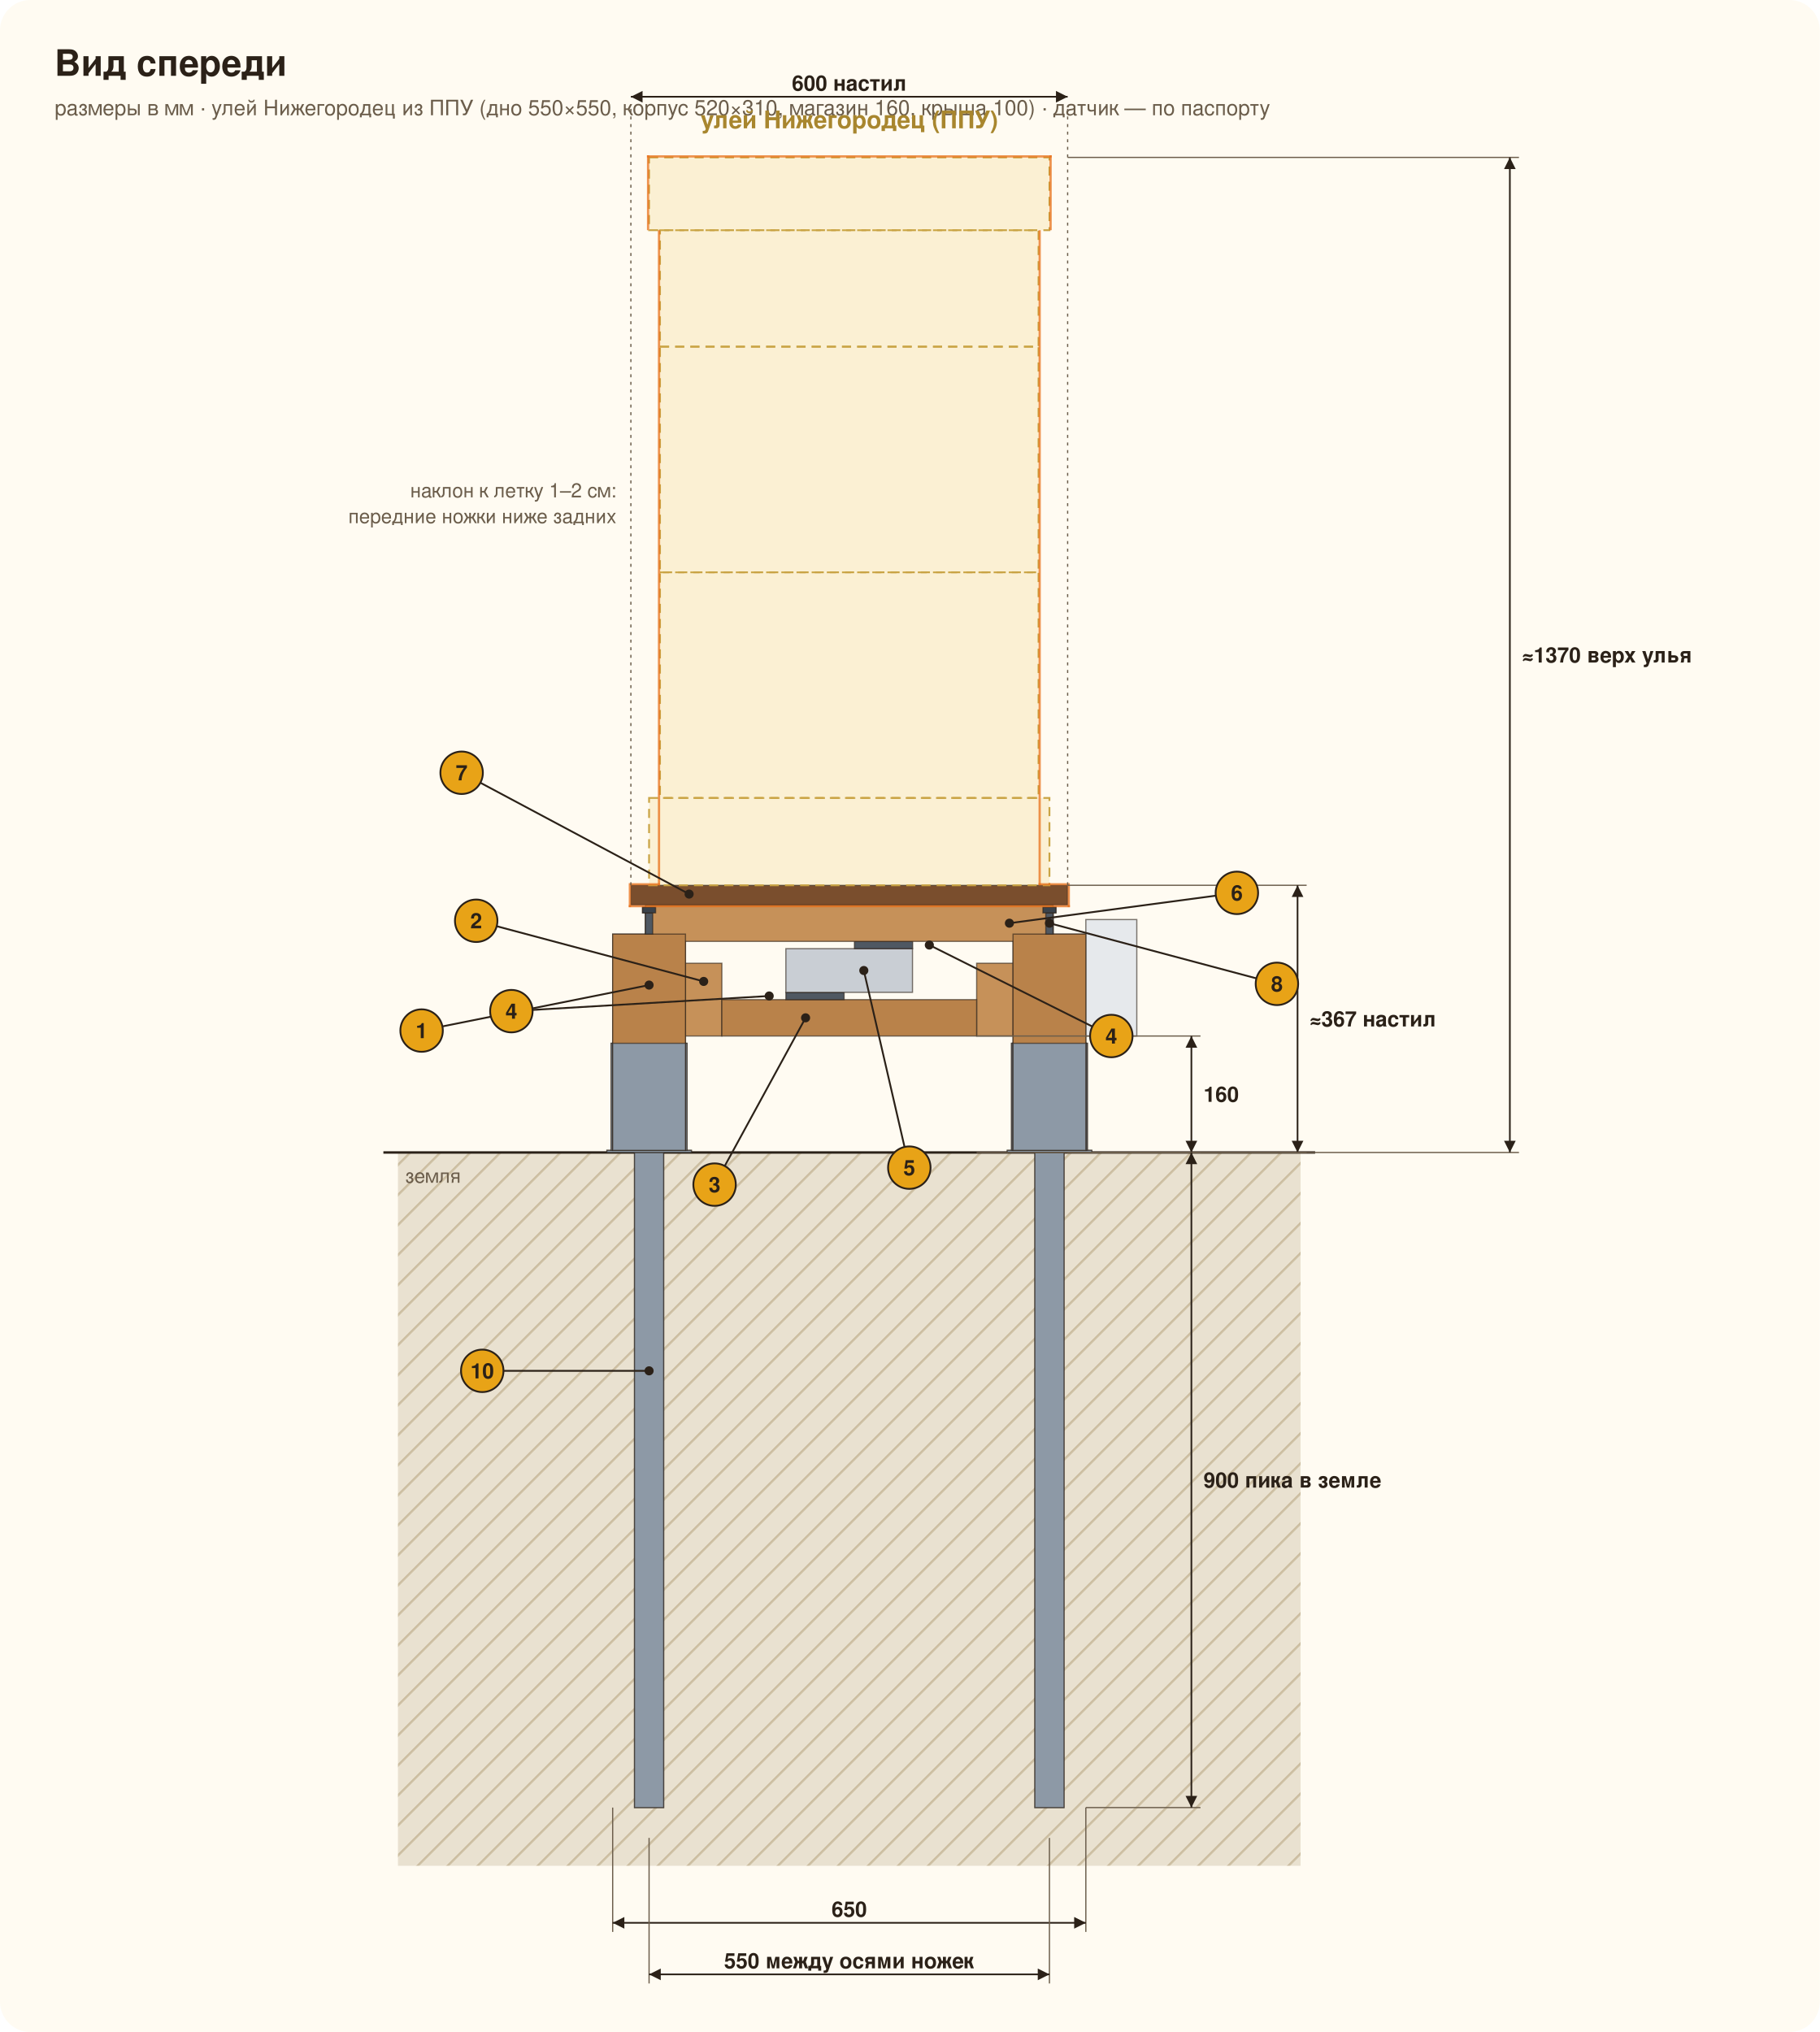
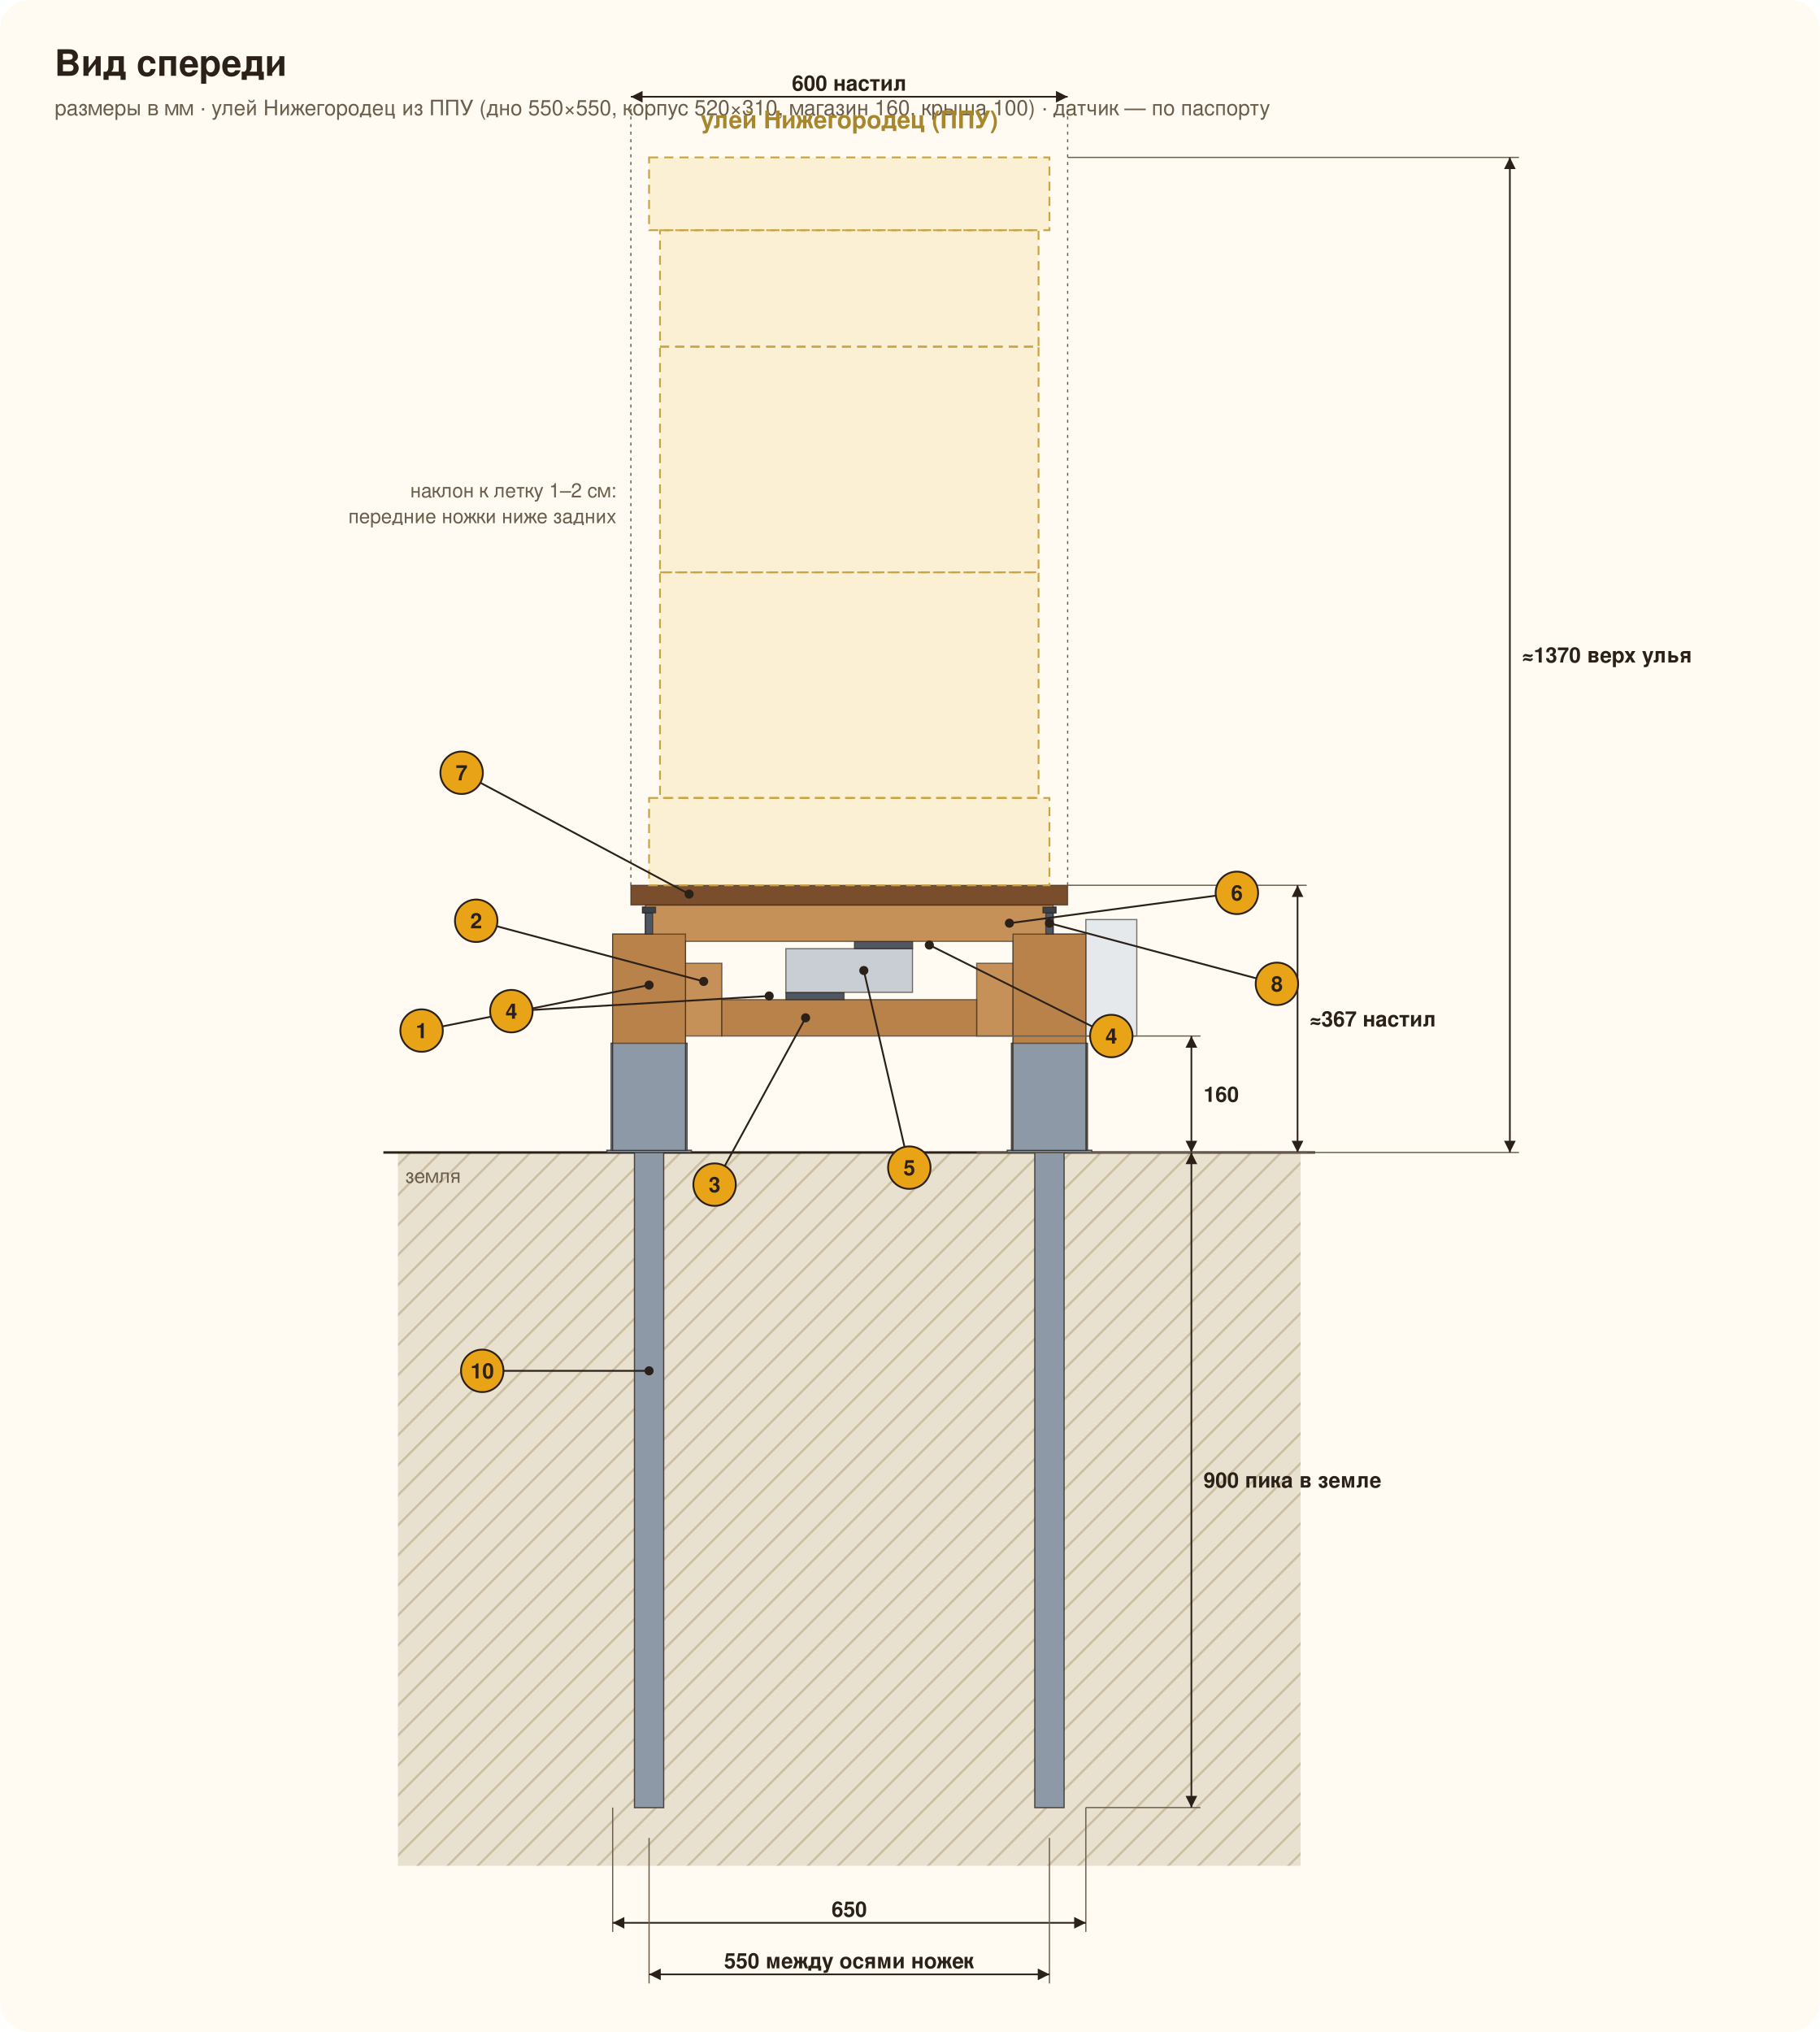
<svg xmlns="http://www.w3.org/2000/svg" viewBox="0 0 1200 1340" width="1200" height="1340" font-family="'Segoe UI', Helvetica, Arial, sans-serif">
  <defs>
    <marker id="a" viewBox="0 0 10 10" refX="10" refY="5" markerWidth="7" markerHeight="7" orient="auto-start-reverse">
      <path d="M0 0 L10 5 L0 10 Z" fill="#2B2118" />
    </marker>
    <pattern id="soil" width="14" height="14" patternUnits="userSpaceOnUse" patternTransform="rotate(45)">
      <rect width="14" height="14" fill="#E9E1D0" />
      <line x1="0" y1="0" x2="0" y2="14" stroke="#CDBFA3" stroke-width="3" />
    </pattern>
  </defs>
  <rect width="1200" height="1340" rx="20" fill="#FFFBF2" />
  <text x="36" y="50" fill="#2B2118" font-size="24" font-weight="700">Вид спереди</text>
  <text x="36" y="76" fill="#6B5D4B" font-size="14">размеры в мм · улей Нижегородец из ППУ (дно 550×550, корпус 520×310, магазин 160, крыша 100) · датчик — по паспорту</text>
  <rect x="262.4" y="760.0" width="595.2" height="470.4" fill="url(#soil)" />
  <line x1="252.8" y1="760.0" x2="867.2" y2="760.0" stroke="#2B2118" stroke-width="1.6" />
  <text x="267.2" y="780.0" fill="#6B5D4B" font-size="13">земля</text>
  <rect x="404.0" y="688.0" width="48.0" height="70.6" fill="#8D99A6" stroke="#2B2118" stroke-width="0.8" stroke-opacity="0.6" />
  <rect x="668.0" y="688.0" width="48.0" height="70.6" fill="#8D99A6" stroke="#2B2118" stroke-width="0.8" stroke-opacity="0.6" />
  <rect x="418.4" y="760.0" width="19.2" height="432.0" fill="#8D99A6" stroke="#2B2118" stroke-width="0.8" stroke-opacity="0.6" />
  <rect x="400.2" y="758.6" width="55.7" height="1.4" fill="#8D99A6" stroke="#2B2118" stroke-width="0.8" stroke-opacity="0.6" />
  <rect x="403.0" y="688.0" width="1.0" height="70.6" fill="#8D99A6" stroke="#2B2118" stroke-width="0.8" stroke-opacity="0.6" />
  <rect x="452.0" y="688.0" width="1.0" height="70.6" fill="#8D99A6" stroke="#2B2118" stroke-width="0.8" stroke-opacity="0.6" />
  <rect x="404.0" y="616.0" width="48.0" height="142.6" fill="#B9824A" stroke="#2B2118" stroke-width="0.8" stroke-opacity="0.6" />
  <rect x="682.4" y="760.0" width="19.2" height="432.0" fill="#8D99A6" stroke="#2B2118" stroke-width="0.8" stroke-opacity="0.6" />
  <rect x="664.2" y="758.6" width="55.7" height="1.4" fill="#8D99A6" stroke="#2B2118" stroke-width="0.8" stroke-opacity="0.6" />
  <rect x="667.0" y="688.0" width="1.0" height="70.6" fill="#8D99A6" stroke="#2B2118" stroke-width="0.8" stroke-opacity="0.6" />
  <rect x="716.0" y="688.0" width="1.0" height="70.6" fill="#8D99A6" stroke="#2B2118" stroke-width="0.8" stroke-opacity="0.6" />
  <rect x="668.0" y="616.0" width="48.0" height="142.6" fill="#B9824A" stroke="#2B2118" stroke-width="0.8" stroke-opacity="0.6" />
  <rect x="425.6" y="602.1" width="4.8" height="13.9" fill="#4F5862" stroke="#2B2118" stroke-width="0.8" stroke-opacity="0.6" />
  <rect x="423.7" y="598.2" width="8.6" height="3.8" fill="#3A424A" stroke="#2B2118" stroke-width="0.8" stroke-opacity="0.6" />
  <rect x="689.6" y="602.1" width="4.8" height="13.9" fill="#4F5862" stroke="#2B2118" stroke-width="0.8" stroke-opacity="0.6" />
  <rect x="687.7" y="598.2" width="8.6" height="3.8" fill="#3A424A" stroke="#2B2118" stroke-width="0.8" stroke-opacity="0.6" />
  <rect x="716.0" y="606.4" width="33.6" height="76.8" fill="#E6E9EC" stroke="#2B2118" stroke-width="0.8" stroke-opacity="0.6" />
  <rect x="404.0" y="688.0" width="48.0" height="70.6" fill="#8D99A6" stroke="#2B2118" stroke-width="0.8" stroke-opacity="0.6" />
  <rect x="668.0" y="688.0" width="48.0" height="70.6" fill="#8D99A6" stroke="#2B2118" stroke-width="0.8" stroke-opacity="0.6" />
  <rect x="452.0" y="635.2" width="24.0" height="48.0" fill="#C69159" stroke="#2B2118" stroke-width="0.8" stroke-opacity="0.6" />
  <rect x="644.0" y="635.2" width="24.0" height="48.0" fill="#C69159" stroke="#2B2118" stroke-width="0.8" stroke-opacity="0.6" />
  <rect x="476.0" y="659.2" width="168.0" height="24.0" fill="#B9824A" stroke="#2B2118" stroke-width="0.8" stroke-opacity="0.6" />
  <rect x="518.2" y="654.4" width="38.4" height="4.8" fill="#4F5862" stroke="#2B2118" stroke-width="0.8" stroke-opacity="0.6" />
  <rect x="518.2" y="625.6" width="83.5" height="28.8" fill="#C9CED4" stroke="#2B2118" stroke-width="0.8" stroke-opacity="0.6" />
  <rect x="563.4" y="620.8" width="38.4" height="4.8" fill="#4F5862" stroke="#2B2118" stroke-width="0.8" stroke-opacity="0.6" />
  <rect x="425.6" y="596.8" width="268.8" height="24.0" fill="#C69159" stroke="#2B2118" stroke-width="0.8" stroke-opacity="0.6" />
  <rect x="416.0" y="583.8" width="288.0" height="13.0" fill="#7A4E2D" stroke="#2B2118" stroke-width="0.8" stroke-opacity="0.6" />
  <rect x="404.0" y="688.0" width="48.0" height="70.6" fill="#8D99A6" stroke="#2B2118" stroke-width="0.8" stroke-opacity="0.6" />
  <rect x="668.0" y="688.0" width="48.0" height="70.6" fill="#8D99A6" stroke="#2B2118" stroke-width="0.8" stroke-opacity="0.6" />
  <rect x="418.4" y="760.0" width="19.2" height="432.0" fill="#8D99A6" stroke="#2B2118" stroke-width="0.8" stroke-opacity="0.6" />
  <rect x="400.2" y="758.6" width="55.7" height="1.4" fill="#8D99A6" stroke="#2B2118" stroke-width="0.8" stroke-opacity="0.6" />
  <rect x="403.0" y="688.0" width="1.0" height="70.6" fill="#8D99A6" stroke="#2B2118" stroke-width="0.8" stroke-opacity="0.6" />
  <rect x="452.0" y="688.0" width="1.0" height="70.6" fill="#8D99A6" stroke="#2B2118" stroke-width="0.8" stroke-opacity="0.6" />
  <rect x="404.0" y="616.0" width="48.0" height="142.6" fill="#B9824A" stroke="#2B2118" stroke-width="0.8" stroke-opacity="0.6" />
  <rect x="682.4" y="760.0" width="19.2" height="432.0" fill="#8D99A6" stroke="#2B2118" stroke-width="0.8" stroke-opacity="0.6" />
  <rect x="664.2" y="758.6" width="55.7" height="1.4" fill="#8D99A6" stroke="#2B2118" stroke-width="0.8" stroke-opacity="0.6" />
  <rect x="667.0" y="688.0" width="1.0" height="70.6" fill="#8D99A6" stroke="#2B2118" stroke-width="0.8" stroke-opacity="0.6" />
  <rect x="716.0" y="688.0" width="1.0" height="70.6" fill="#8D99A6" stroke="#2B2118" stroke-width="0.8" stroke-opacity="0.6" />
  <rect x="668.0" y="616.0" width="48.0" height="142.6" fill="#B9824A" stroke="#2B2118" stroke-width="0.8" stroke-opacity="0.6" />
  <rect x="425.6" y="602.1" width="4.8" height="13.9" fill="#4F5862" stroke="#2B2118" stroke-width="0.8" stroke-opacity="0.6" />
  <rect x="423.7" y="598.2" width="8.6" height="3.8" fill="#3A424A" stroke="#2B2118" stroke-width="0.8" stroke-opacity="0.6" />
  <rect x="689.6" y="602.1" width="4.8" height="13.9" fill="#4F5862" stroke="#2B2118" stroke-width="0.8" stroke-opacity="0.6" />
  <rect x="687.7" y="598.2" width="8.6" height="3.8" fill="#3A424A" stroke="#2B2118" stroke-width="0.8" stroke-opacity="0.6" />
  <rect x="404.0" y="688.0" width="48.0" height="70.6" fill="#8D99A6" stroke="#2B2118" stroke-width="0.8" stroke-opacity="0.6" />
  <rect x="668.0" y="688.0" width="48.0" height="70.6" fill="#8D99A6" stroke="#2B2118" stroke-width="0.8" stroke-opacity="0.6" />
  <rect x="428.0" y="526.2" width="264.0" height="57.6" fill="#F2D27A" fill-opacity="0.25" stroke="#C9A445" stroke-width="1.2" stroke-dasharray="6 4" />
  <rect x="435.2" y="377.4" width="249.6" height="148.8" fill="#F2D27A" fill-opacity="0.25" stroke="#C9A445" stroke-width="1.2" stroke-dasharray="6 4" />
  <rect x="435.2" y="228.6" width="249.6" height="148.8" fill="#F2D27A" fill-opacity="0.25" stroke="#C9A445" stroke-width="1.2" stroke-dasharray="6 4" />
  <rect x="435.2" y="151.8" width="249.6" height="76.8" fill="#F2D27A" fill-opacity="0.25" stroke="#C9A445" stroke-width="1.2" stroke-dasharray="6 4" />
  <rect x="428.0" y="103.8" width="264.0" height="48.0" fill="#F2D27A" fill-opacity="0.25" stroke="#C9A445" stroke-width="1.2" stroke-dasharray="6 4" />
  <text x="560.0" y="84.6" fill="#A8862E" font-size="16" font-weight="700" text-anchor="middle">улей Нижегородец (ППУ)</text>
-   <rect x="433.8" y="151.8" width="1.5" height="432.0" fill="#E8701A" fill-opacity="0.75" />
-   <rect x="426.6" y="102.4" width="1.5" height="49.4" fill="#E8701A" fill-opacity="0.75" />
-   <rect x="414.6" y="583.8" width="1.5" height="14.4" fill="#E8701A" fill-opacity="0.75" />
-   <rect x="414.6" y="582.4" width="20.6" height="1.5" fill="#E8701A" fill-opacity="0.75" />
-   <rect x="684.8" y="151.8" width="1.5" height="432.0" fill="#E8701A" fill-opacity="0.75" />
-   <rect x="692.0" y="102.4" width="1.5" height="49.4" fill="#E8701A" fill-opacity="0.75" />
-   <rect x="704.0" y="583.8" width="1.5" height="14.4" fill="#E8701A" fill-opacity="0.75" />
-   <rect x="684.8" y="582.4" width="20.6" height="1.5" fill="#E8701A" fill-opacity="0.75" />
-   <rect x="426.6" y="102.4" width="266.9" height="1.5" fill="#E8701A" fill-opacity="0.75" />
-   <rect x="414.6" y="596.8" width="290.9" height="1.5" fill="#E8701A" fill-opacity="0.75" />
  <line x1="416.0" y1="583.8" x2="416.0" y2="69.8" stroke="#6B5D4B" stroke-width="0.8" stroke-dasharray="2 3" />
  <line x1="704.0" y1="583.8" x2="704.0" y2="69.8" stroke="#6B5D4B" stroke-width="0.8" stroke-dasharray="2 3" />
  <line x1="416.0" y1="63.8" x2="704.0" y2="63.8" stroke="#2B2118" stroke-width="1.1" marker-start="url(#a)" marker-end="url(#a)" />
  <rect x="514.0" y="46.8" width="92.0" height="16" fill="#FFFBF2" />
  <text x="560.0" y="59.8" fill="#2B2118" font-size="14" font-weight="600" text-anchor="middle">600 настил</text>
  <line x1="404.0" y1="1192.0" x2="404.0" y2="1274.0" stroke="#6B5D4B" stroke-width="0.8" />
  <line x1="716.0" y1="1192.0" x2="716.0" y2="1274.0" stroke="#6B5D4B" stroke-width="0.8" />
  <line x1="404.0" y1="1268.0" x2="716.0" y2="1268.0" stroke="#2B2118" stroke-width="1.1" marker-start="url(#a)" marker-end="url(#a)" />
  <rect x="542.0" y="1251.0" width="36.0" height="16" fill="#FFFBF2" />
  <text x="560.0" y="1264.0" fill="#2B2118" font-size="14" font-weight="600" text-anchor="middle">650</text>
  <line x1="428.0" y1="1212.0" x2="428.0" y2="1308.0" stroke="#6B5D4B" stroke-width="0.8" />
  <line x1="692.0" y1="1212.0" x2="692.0" y2="1308.0" stroke="#6B5D4B" stroke-width="0.8" />
  <line x1="428.0" y1="1302.0" x2="692.0" y2="1302.0" stroke="#2B2118" stroke-width="1.1" marker-start="url(#a)" marker-end="url(#a)" />
  <rect x="470.0" y="1285.0" width="180.0" height="16" fill="#FFFBF2" />
  <text x="560.0" y="1298.0" fill="#2B2118" font-size="14" font-weight="600" text-anchor="middle">550 между осями ножек</text>
  <line x1="644.0" y1="760.0" x2="791.6" y2="760.0" stroke="#6B5D4B" stroke-width="0.8" />
  <line x1="644.0" y1="683.2" x2="791.6" y2="683.2" stroke="#6B5D4B" stroke-width="0.8" />
  <line x1="785.6" y1="760.0" x2="785.6" y2="683.2" stroke="#2B2118" stroke-width="1.1" marker-start="url(#a)" marker-end="url(#a)" />
  <text x="793.6" y="726.6" fill="#2B2118" font-size="14" font-weight="600" text-anchor="start">160</text>
  <line x1="704.0" y1="760.0" x2="861.6" y2="760.0" stroke="#6B5D4B" stroke-width="0.8" />
  <line x1="704.0" y1="583.8" x2="861.6" y2="583.8" stroke="#6B5D4B" stroke-width="0.8" />
  <line x1="855.6" y1="760.0" x2="855.6" y2="583.8" stroke="#2B2118" stroke-width="1.1" marker-start="url(#a)" marker-end="url(#a)" />
  <text x="863.6" y="676.9" fill="#2B2118" font-size="14" font-weight="600" text-anchor="start">≈367 настил</text>
  <line x1="704.0" y1="760.0" x2="1001.6" y2="760.0" stroke="#6B5D4B" stroke-width="0.8" />
  <line x1="704.0" y1="103.8" x2="1001.6" y2="103.8" stroke="#6B5D4B" stroke-width="0.8" />
  <line x1="995.6" y1="760.0" x2="995.6" y2="103.8" stroke="#2B2118" stroke-width="1.1" marker-start="url(#a)" marker-end="url(#a)" />
  <text x="1003.6" y="436.9" fill="#2B2118" font-size="14" font-weight="600" text-anchor="start">≈1370 верх улья</text>
  <line x1="716.0" y1="1192.0" x2="791.6" y2="1192.0" stroke="#6B5D4B" stroke-width="0.8" />
  <line x1="716.0" y1="760.0" x2="791.6" y2="760.0" stroke="#6B5D4B" stroke-width="0.8" />
  <line x1="785.6" y1="1192.0" x2="785.6" y2="760.0" stroke="#2B2118" stroke-width="1.1" marker-start="url(#a)" marker-end="url(#a)" />
  <text x="793.6" y="981.0" fill="#2B2118" font-size="14" font-weight="600" text-anchor="start">900 пика в земле</text>
  <line x1="428.0" y1="904.0" x2="318.0" y2="904.0" stroke="#2B2118" stroke-width="1.2" />
  <circle cx="428.0" cy="904.0" r="3" fill="#2B2118" />
  <circle cx="318.0" cy="904.0" r="14" fill="#E8A317" stroke="#2B2118" stroke-width="1.2" />
  <text x="318.0" y="909.0" fill="#2B2118" font-size="14" font-weight="700" text-anchor="middle">10</text>
  <line x1="428.0" y1="649.6" x2="278.0" y2="679.6" stroke="#2B2118" stroke-width="1.2" />
  <circle cx="428.0" cy="649.6" r="3" fill="#2B2118" />
  <circle cx="278.0" cy="679.6" r="14" fill="#E8A317" stroke="#2B2118" stroke-width="1.2" />
  <text x="278.0" y="684.6" fill="#2B2118" font-size="14" font-weight="700" text-anchor="middle">1</text>
  <line x1="464.0" y1="647.2" x2="314.0" y2="607.2" stroke="#2B2118" stroke-width="1.2" />
  <circle cx="464.0" cy="647.2" r="3" fill="#2B2118" />
  <circle cx="314.0" cy="607.2" r="14" fill="#E8A317" stroke="#2B2118" stroke-width="1.2" />
  <text x="314.0" y="612.2" fill="#2B2118" font-size="14" font-weight="700" text-anchor="middle">2</text>
  <line x1="531.2" y1="671.2" x2="471.2" y2="781.2" stroke="#2B2118" stroke-width="1.2" />
  <circle cx="531.2" cy="671.2" r="3" fill="#2B2118" />
  <circle cx="471.2" cy="781.2" r="14" fill="#E8A317" stroke="#2B2118" stroke-width="1.2" />
  <text x="471.2" y="786.2" fill="#2B2118" font-size="14" font-weight="700" text-anchor="middle">3</text>
  <line x1="507.2" y1="656.8" x2="337.2" y2="666.8" stroke="#2B2118" stroke-width="1.2" />
  <circle cx="507.2" cy="656.8" r="3" fill="#2B2118" />
  <circle cx="337.2" cy="666.8" r="14" fill="#E8A317" stroke="#2B2118" stroke-width="1.2" />
  <text x="337.2" y="671.8" fill="#2B2118" font-size="14" font-weight="700" text-anchor="middle">4</text>
  <line x1="612.8" y1="623.2" x2="732.8" y2="683.2" stroke="#2B2118" stroke-width="1.2" />
  <circle cx="612.8" cy="623.2" r="3" fill="#2B2118" />
  <circle cx="732.8" cy="683.2" r="14" fill="#E8A317" stroke="#2B2118" stroke-width="1.2" />
  <text x="732.8" y="688.2" fill="#2B2118" font-size="14" font-weight="700" text-anchor="middle">4</text>
  <line x1="569.6" y1="640.0" x2="599.6" y2="770.0" stroke="#2B2118" stroke-width="1.2" />
  <circle cx="569.6" cy="640.0" r="3" fill="#2B2118" />
  <circle cx="599.6" cy="770.0" r="14" fill="#E8A317" stroke="#2B2118" stroke-width="1.2" />
  <text x="599.6" y="775.0" fill="#2B2118" font-size="14" font-weight="700" text-anchor="middle">5</text>
  <line x1="665.6" y1="608.8" x2="815.6" y2="588.8" stroke="#2B2118" stroke-width="1.2" />
  <circle cx="665.6" cy="608.8" r="3" fill="#2B2118" />
  <circle cx="815.6" cy="588.8" r="14" fill="#E8A317" stroke="#2B2118" stroke-width="1.2" />
  <text x="815.6" y="593.8" fill="#2B2118" font-size="14" font-weight="700" text-anchor="middle">6</text>
  <line x1="454.4" y1="589.6" x2="304.4" y2="509.6" stroke="#2B2118" stroke-width="1.2" />
  <circle cx="454.4" cy="589.6" r="3" fill="#2B2118" />
  <circle cx="304.4" cy="509.6" r="14" fill="#E8A317" stroke="#2B2118" stroke-width="1.2" />
  <text x="304.4" y="514.6" fill="#2B2118" font-size="14" font-weight="700" text-anchor="middle">7</text>
  <line x1="692.0" y1="608.8" x2="842.0" y2="648.8" stroke="#2B2118" stroke-width="1.2" />
  <circle cx="692.0" cy="608.8" r="3" fill="#2B2118" />
  <circle cx="842.0" cy="648.8" r="14" fill="#E8A317" stroke="#2B2118" stroke-width="1.2" />
  <text x="842.0" y="653.8" fill="#2B2118" font-size="14" font-weight="700" text-anchor="middle">8</text>
  <text x="406.4" y="328.0" fill="#6B5D4B" font-size="13" text-anchor="end">наклон к летку 1–2 см:</text>
  <text x="406.4" y="345.0" fill="#6B5D4B" font-size="13" text-anchor="end">передние ножки ниже задних</text>
</svg>
